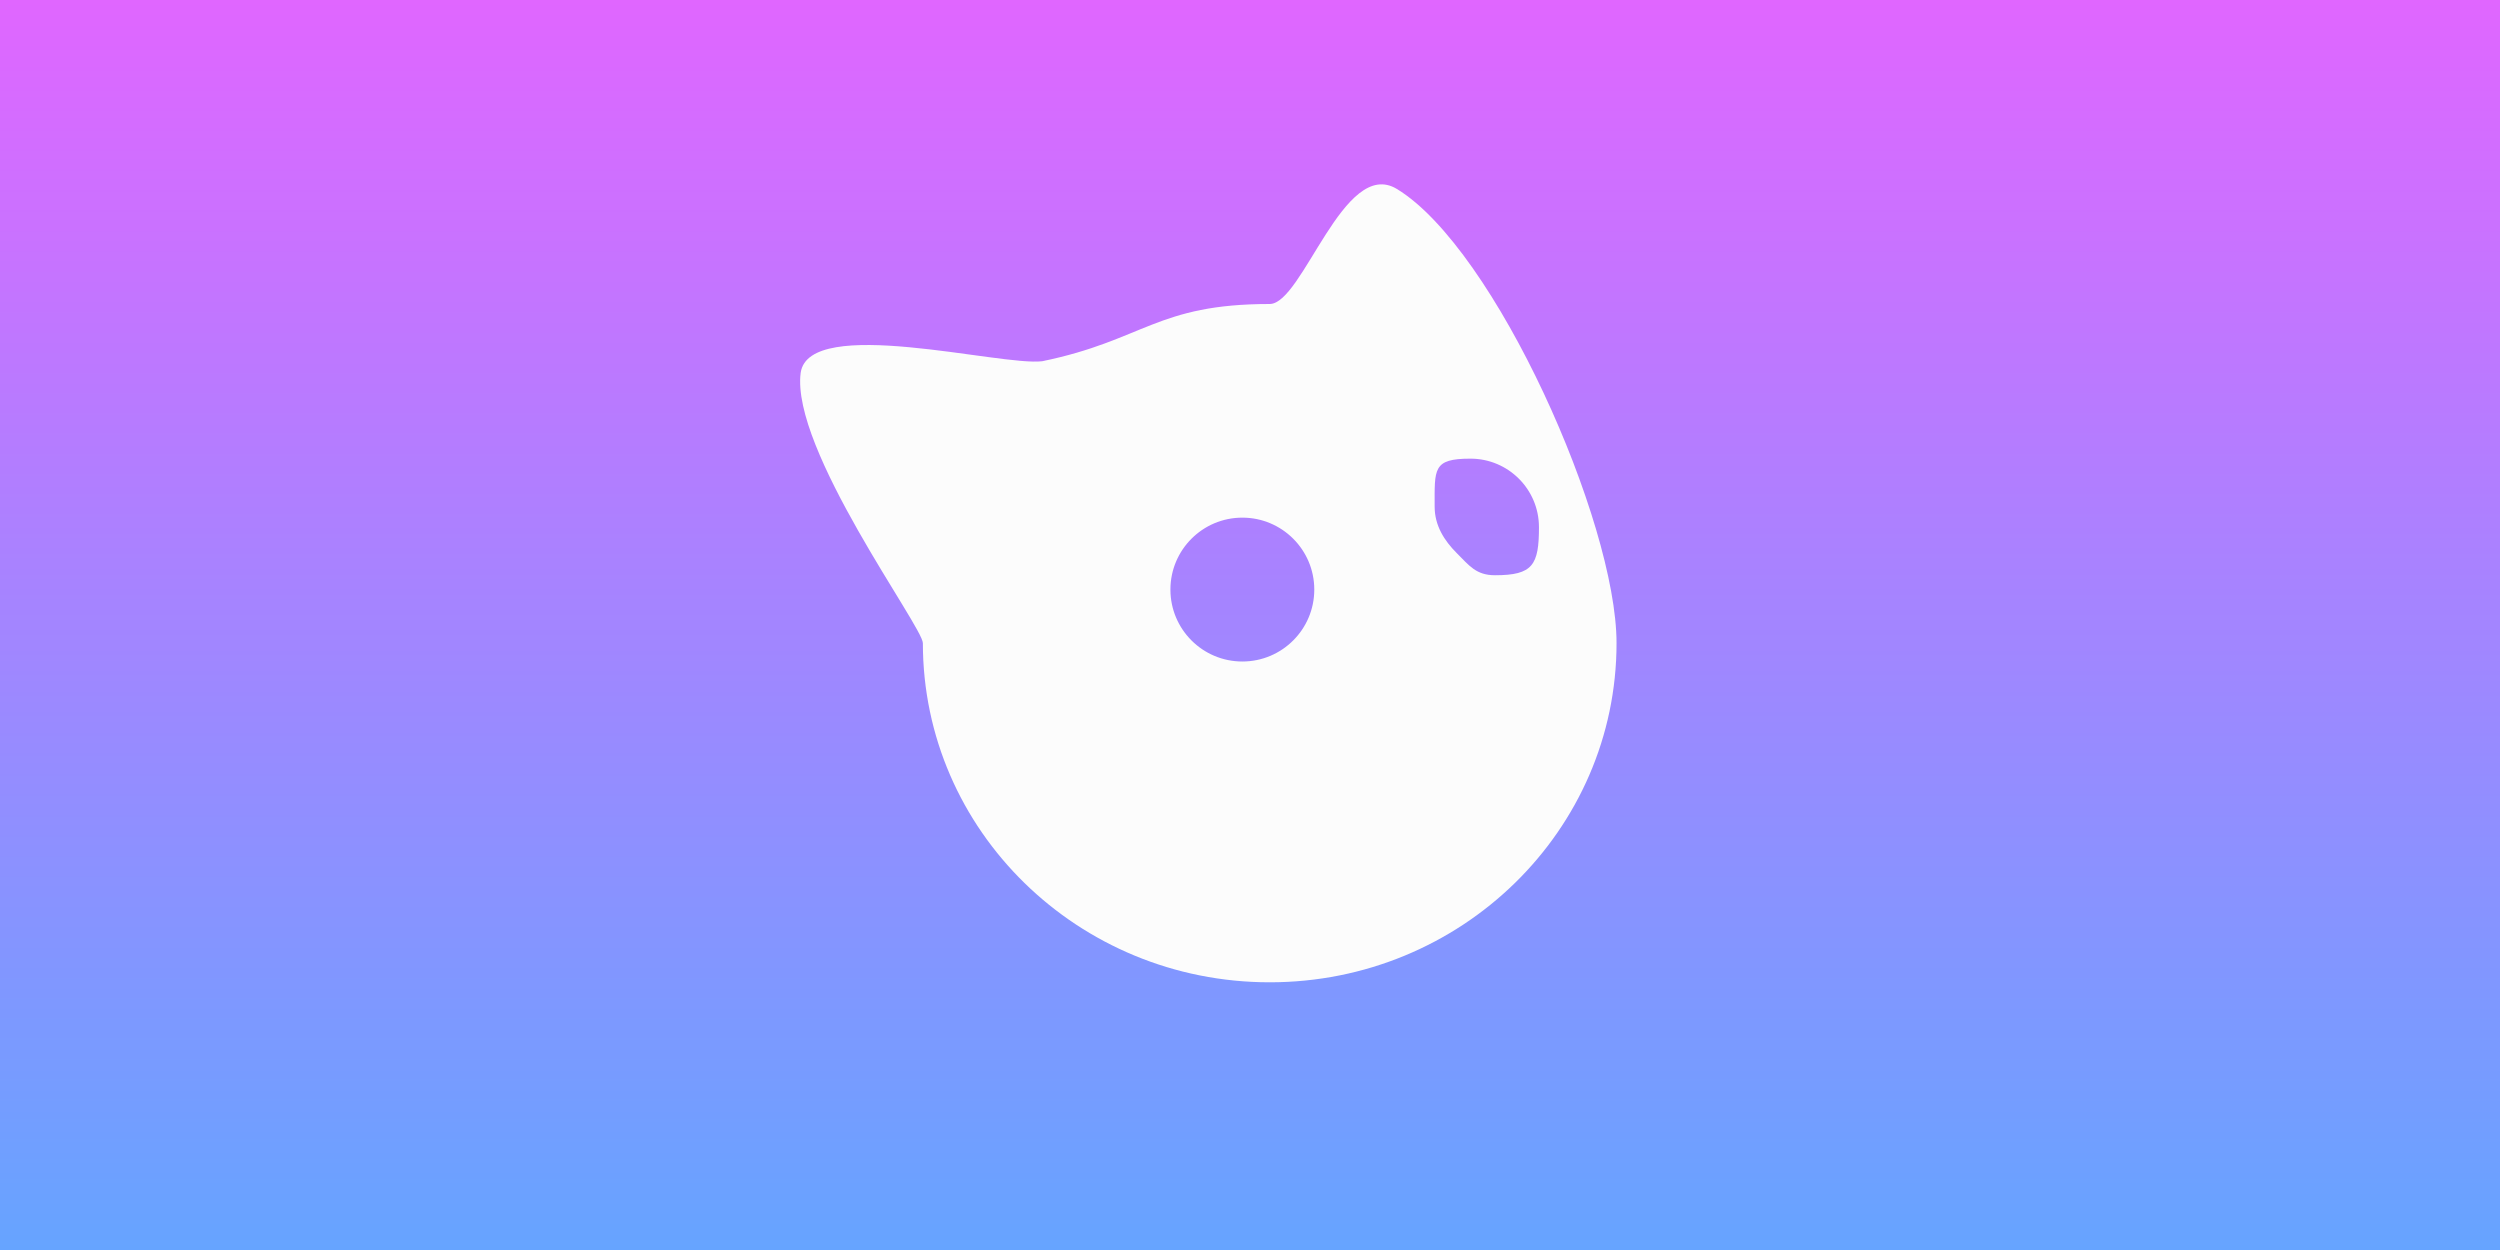
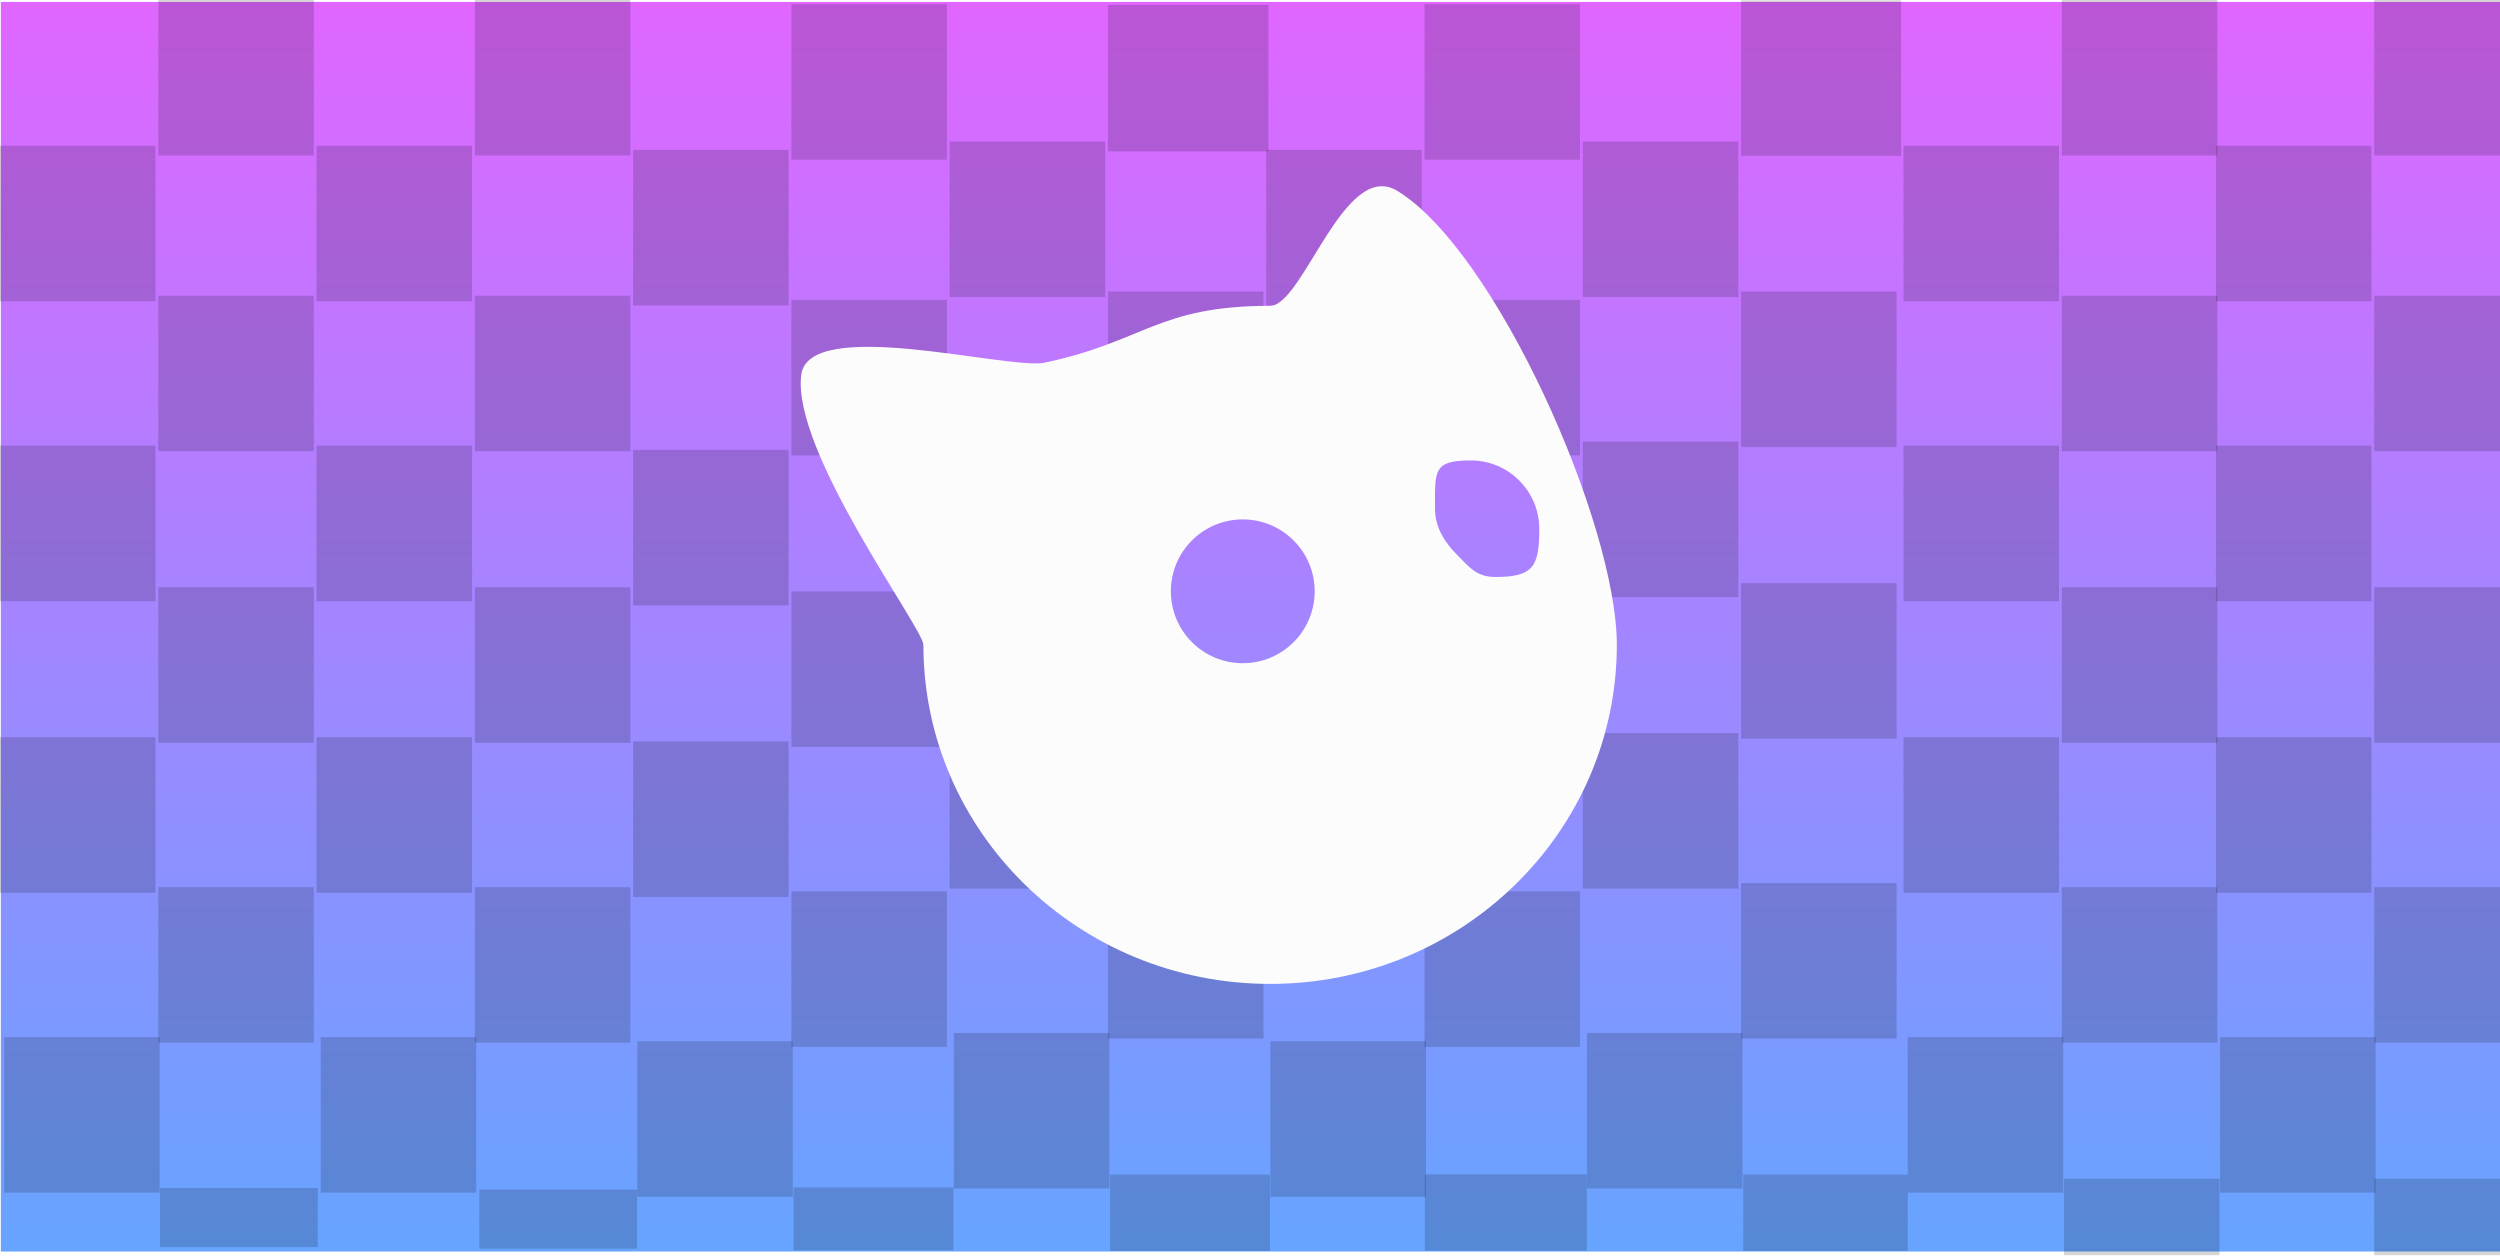
- <svg xmlns="http://www.w3.org/2000/svg" version="1.1" width="300" height="150" viewBox="0,0,300,150">
+ <svg xmlns="http://www.w3.org/2000/svg" version="1.1" width="300.1" height="150.667" viewBox="0,0,300.1,150.667">
  <defs>
-     <linearGradient x1="245" y1="110" x2="245" y2="260" gradientUnits="userSpaceOnUse" id="color-1">
+     <linearGradient x1="240" y1="105" x2="240" y2="255" gradientUnits="userSpaceOnUse" id="color-1">
      <stop offset="0" stop-color="#e066ff" />
      <stop offset="1" stop-color="#66a4ff" />
    </linearGradient>
  </defs>
-   <g transform="translate(-95,-110)">
+   <g transform="translate(-89.90037,-104.7681)">
    <g stroke-width="0" stroke-miterlimit="10">
-       <path d="M95,260v-150h300v150z" fill="url(#color-1)" stroke="none" />
-       <path d="M163.766,141.617z" fill="#000000" stroke="#000000" />
-       <path d="M247.364,227.876c-22.986,0 -41.619,-18.221 -41.619,-40.698c0,-1.976 -15.873,-23.288 -14.663,-32.451c1.017,-6.946 24.02,-0.755 28.99,-1.38c12.221,-2.519 13.712,-6.867 27.293,-6.867c3.969,0 8.892,-17.684 15.269,-13.799c11.795,7.184 26.35,39.908 26.35,54.497c0,22.477 -18.634,40.698 -41.619,40.698zM279.675,173.26c0,-4.541 -3.681,-8.222 -8.222,-8.222c-4.541,0 -4.295,1.227 -4.295,5.768c0,2.271 1.166,4.081 2.654,5.569c1.488,1.488 2.316,2.654 4.587,2.654c4.541,0 5.277,-1.227 5.277,-5.768zM252.714,180.749c0,-4.767 -3.865,-8.632 -8.632,-8.632c-4.767,0 -8.632,3.865 -8.632,8.632c0,4.767 3.865,8.632 8.632,8.632c4.767,0 8.632,-3.865 8.632,-8.632z" fill="#fcfcfc" stroke="#000000" />
-       <path d="M277.961,166.095z" fill="#000000" stroke="#000000" />
+       <path d="M90,255v-150h300v150z" fill="url(#color-1)" stroke="none" />
+       <path d="M158.766,136.617z" fill-opacity="0.165" fill="#000000" stroke="#000000" />
+       <path d="M272.961,161.095z" fill-opacity="0.165" fill="#000000" stroke="#000000" />
+       <path d="M89.9,176.935v-18.667h18.667v18.667z" fill-opacity="0.165" fill="#000000" stroke="none" />
+       <path d="M108.9,158.935v-18.667h18.667v18.667z" fill-opacity="0.165" fill="#000000" stroke="none" />
+       <path d="M89.9,211.935v-18.667h18.667v18.667z" fill-opacity="0.165" fill="#000000" stroke="none" />
+       <path d="M108.9,193.935v-18.667h18.667v18.667z" fill-opacity="0.165" fill="#000000" stroke="none" />
+       <path d="M90.4,247.935v-18.667h18.667v18.667z" fill-opacity="0.165" fill="#000000" stroke="none" />
+       <path d="M108.9,229.935v-18.667h18.667v18.667z" fill-opacity="0.165" fill="#000000" stroke="none" />
+       <path d="M89.9,140.935v-18.667h18.667v18.667z" fill-opacity="0.165" fill="#000000" stroke="none" />
+       <path d="M108.9,123.435v-18.667h18.667v18.667z" fill-opacity="0.165" fill="#000000" stroke="none" />
+       <path d="M196.766,136.617z" fill-opacity="0.165" fill="#000000" stroke="#000000" />
+       <path d="M310.961,161.095z" fill-opacity="0.165" fill="#000000" stroke="#000000" />
+       <path d="M127.9,176.935v-18.667h18.667v18.667z" fill-opacity="0.165" fill="#000000" stroke="none" />
+       <path d="M146.9,158.935v-18.667h18.667v18.667z" fill-opacity="0.165" fill="#000000" stroke="none" />
+       <path d="M127.9,211.935v-18.667h18.667v18.667z" fill-opacity="0.165" fill="#000000" stroke="none" />
+       <path d="M146.9,193.935v-18.667h18.667v18.667z" fill-opacity="0.165" fill="#000000" stroke="none" />
+       <path d="M128.4,247.935v-18.667h18.667v18.667z" fill-opacity="0.165" fill="#000000" stroke="none" />
+       <path d="M146.9,229.935v-18.667h18.667v18.667z" fill-opacity="0.165" fill="#000000" stroke="none" />
+       <path d="M127.9,140.935v-18.667h18.667v18.667z" fill-opacity="0.165" fill="#000000" stroke="none" />
+       <path d="M146.9,123.435v-18.667h18.667v18.667z" fill-opacity="0.165" fill="#000000" stroke="none" />
+       <path d="M147.44,254.656v-7.091h18.926v7.091z" fill-opacity="0.165" fill="#000000" stroke="none" />
+       <path d="M234.766,137.117z" fill-opacity="0.165" fill="#000000" stroke="#000000" />
+       <path d="M348.961,161.595z" fill-opacity="0.165" fill="#000000" stroke="#000000" />
+       <path d="M165.9,177.435v-18.667h18.667v18.667z" fill-opacity="0.165" fill="#000000" stroke="none" />
+       <path d="M184.9,159.435v-18.667h18.667v18.667z" fill-opacity="0.165" fill="#000000" stroke="none" />
+       <path d="M165.9,212.435v-18.667h18.667v18.667z" fill-opacity="0.165" fill="#000000" stroke="none" />
+       <path d="M184.9,194.435v-18.667h18.667v18.667z" fill-opacity="0.165" fill="#000000" stroke="none" />
+       <path d="M166.4,248.435v-18.667h18.667v18.667z" fill-opacity="0.165" fill="#000000" stroke="none" />
+       <path d="M184.9,230.435v-18.667h18.667v18.667z" fill-opacity="0.165" fill="#000000" stroke="none" />
+       <path d="M165.9,141.435v-18.667h18.667v18.667z" fill-opacity="0.165" fill="#000000" stroke="none" />
+       <path d="M184.9,123.935v-18.667h18.667v18.667z" fill-opacity="0.165" fill="#000000" stroke="none" />
+       <path d="M185.16,254.853v-7.544h19.186v7.544z" fill-opacity="0.165" fill="#000000" stroke="none" />
+       <path d="M272.766,136.117z" fill-opacity="0.165" fill="#000000" stroke="#000000" />
+       <path d="M386.961,160.595z" fill-opacity="0.165" fill="#000000" stroke="#000000" />
+       <path d="M203.9,176.435v-18.667h18.667v18.667z" fill-opacity="0.165" fill="#000000" stroke="none" />
+       <path d="M222.9,158.435v-18.667h18.667v18.667z" fill-opacity="0.165" fill="#000000" stroke="none" />
+       <path d="M203.9,211.435v-18.667h18.667v18.667z" fill-opacity="0.165" fill="#000000" stroke="none" />
+       <path d="M204.4,247.435v-18.667h18.667v18.667z" fill-opacity="0.165" fill="#000000" stroke="none" />
+       <path d="M222.9,229.435v-18.667h18.667v18.667z" fill-opacity="0.165" fill="#000000" stroke="none" />
+       <path d="M203.9,140.435v-18.667h18.667v18.667z" fill-opacity="0.165" fill="#000000" stroke="none" />
+       <path d="M222.9,122.935v-17.585h19.259v17.585z" fill-opacity="0.165" fill="#000000" stroke="none" />
+       <path d="M223.16,254.935v-9.167h19.186v9.167z" fill-opacity="0.165" fill="#000000" stroke="none" />
+       <path d="M310.766,137.117z" fill-opacity="0.165" fill="#000000" stroke="#000000" />
+       <path d="M260.9,159.435v-18.667h18.667v18.667z" fill-opacity="0.165" fill="#000000" stroke="none" />
+       <path d="M241.9,212.435v-18.667h18.667v18.667z" fill-opacity="0.165" fill="#000000" stroke="none" />
+       <path d="M260.9,194.435v-18.667h18.667v18.667z" fill-opacity="0.165" fill="#000000" stroke="none" />
+       <path d="M242.4,248.435v-18.667h18.667v18.667z" fill-opacity="0.165" fill="#000000" stroke="none" />
+       <path d="M260.9,230.435v-18.667h18.667v18.667z" fill-opacity="0.165" fill="#000000" stroke="none" />
+       <path d="M241.9,141.435v-18.667h18.667v18.667z" fill-opacity="0.165" fill="#000000" stroke="none" />
+       <path d="M260.9,123.935v-18.667h18.667v18.667z" fill-opacity="0.165" fill="#000000" stroke="none" />
+       <path d="M260.937,254.897v-9.167h19.445v9.167z" fill-opacity="0.165" fill="#000000" stroke="none" />
+       <path d="M348.766,136.117z" fill-opacity="0.165" fill="#000000" stroke="#000000" />
+       <path d="M279.9,176.435v-18.667h18.667v18.667z" fill-opacity="0.165" fill="#000000" stroke="none" />
+       <path d="M298.9,158.435v-18.667h18.667v18.667z" fill-opacity="0.165" fill="#000000" stroke="none" />
+       <path d="M279.9,211.435v-18.667h18.667v18.667z" fill-opacity="0.165" fill="#000000" stroke="none" />
+       <path d="M298.9,193.435v-18.667h18.667v18.667z" fill-opacity="0.165" fill="#000000" stroke="none" />
+       <path d="M280.4,247.435v-18.667h18.667v18.667z" fill-opacity="0.165" fill="#000000" stroke="none" />
+       <path d="M298.9,229.435v-18.667h18.667v18.667z" fill-opacity="0.165" fill="#000000" stroke="none" />
+       <path d="M279.9,140.435v-18.667h18.667v18.667z" fill-opacity="0.165" fill="#000000" stroke="none" />
+       <path d="M298.9,123.476v-18.667h19.207v18.667z" fill-opacity="0.165" fill="#000000" stroke="none" />
+       <path d="M299.16,254.935v-9.167h19.741v9.167z" fill-opacity="0.165" fill="#000000" stroke="none" />
+       <path d="M387.266,136.617z" fill-opacity="0.165" fill="#000000" stroke="#000000" />
+       <path d="M318.4,176.935v-18.667h18.667v18.667z" fill-opacity="0.165" fill="#000000" stroke="none" />
+       <path d="M337.4,158.935v-18.667h18.667v18.667z" fill-opacity="0.165" fill="#000000" stroke="none" />
+       <path d="M318.4,211.935v-18.667h18.667v18.667z" fill-opacity="0.165" fill="#000000" stroke="none" />
+       <path d="M337.4,193.935v-18.667h18.667v18.667z" fill-opacity="0.165" fill="#000000" stroke="none" />
+       <path d="M318.9,247.935v-18.667h18.667v18.667z" fill-opacity="0.165" fill="#000000" stroke="none" />
+       <path d="M337.4,229.935v-18.667h18.667v18.667z" fill-opacity="0.165" fill="#000000" stroke="none" />
+       <path d="M318.4,140.935v-18.667h18.667v18.667z" fill-opacity="0.165" fill="#000000" stroke="none" />
+       <path d="M337.4,123.435v-18.667h18.667v18.667z" fill-opacity="0.165" fill="#000000" stroke="none" />
+       <path d="M337.66,255.435v-9.167h18.667v9.167z" fill-opacity="0.165" fill="#000000" stroke="none" />
+       <path d="M355.9,176.935v-18.667h18.667v18.667z" fill-opacity="0.165" fill="#000000" stroke="none" />
+       <path d="M355.9,211.935v-18.667h18.667v18.667z" fill-opacity="0.165" fill="#000000" stroke="none" />
+       <path d="M356.4,247.935v-18.667h18.667v18.667z" fill-opacity="0.165" fill="#000000" stroke="none" />
+       <path d="M355.9,140.935v-18.667h18.667v18.667z" fill-opacity="0.165" fill="#000000" stroke="none" />
+       <path d="M374.9,158.935v-18.667h15.1v18.667z" fill-opacity="0.165" fill="#000000" stroke="none" />
+       <path d="M374.9,193.935v-18.667h15.1v18.667z" fill-opacity="0.165" fill="#000000" stroke="none" />
+       <path d="M374.9,229.935v-18.667h15.1v18.667z" fill-opacity="0.165" fill="#000000" stroke="none" />
+       <path d="M374.9,123.435v-18.667h15.1v18.667z" fill-opacity="0.165" fill="#000000" stroke="none" />
+       <path d="M374.9,255.435v-9.167h15.1v9.167z" fill-opacity="0.165" fill="#000000" stroke="none" />
+       <path d="M242.364,222.876c-22.986,0 -41.619,-18.221 -41.619,-40.698c0,-1.976 -15.873,-23.288 -14.663,-32.451c1.017,-6.946 24.02,-0.755 28.99,-1.38c12.221,-2.519 13.712,-6.867 27.293,-6.867c3.969,0 8.892,-17.684 15.269,-13.799c11.795,7.184 26.35,39.908 26.35,54.497c0,22.477 -18.634,40.698 -41.619,40.698zM274.675,168.26c0,-4.541 -3.681,-8.222 -8.222,-8.222c-4.541,0 -4.295,1.227 -4.295,5.768c0,2.271 1.166,4.081 2.654,5.569c1.488,1.488 2.316,2.654 4.587,2.654c4.541,0 5.277,-1.227 5.277,-5.768zM247.714,175.749c0,-4.767 -3.865,-8.632 -8.632,-8.632c-4.767,0 -8.632,3.865 -8.632,8.632c0,4.767 3.865,8.632 8.632,8.632c4.767,0 8.632,-3.865 8.632,-8.632z" fill="#fcfcfc" stroke="#000000" />
+       <path d="M109.117,254.468v-7.091h18.926v7.091z" fill-opacity="0.165" fill="#000000" stroke="none" />
    </g>
  </g>
</svg>
